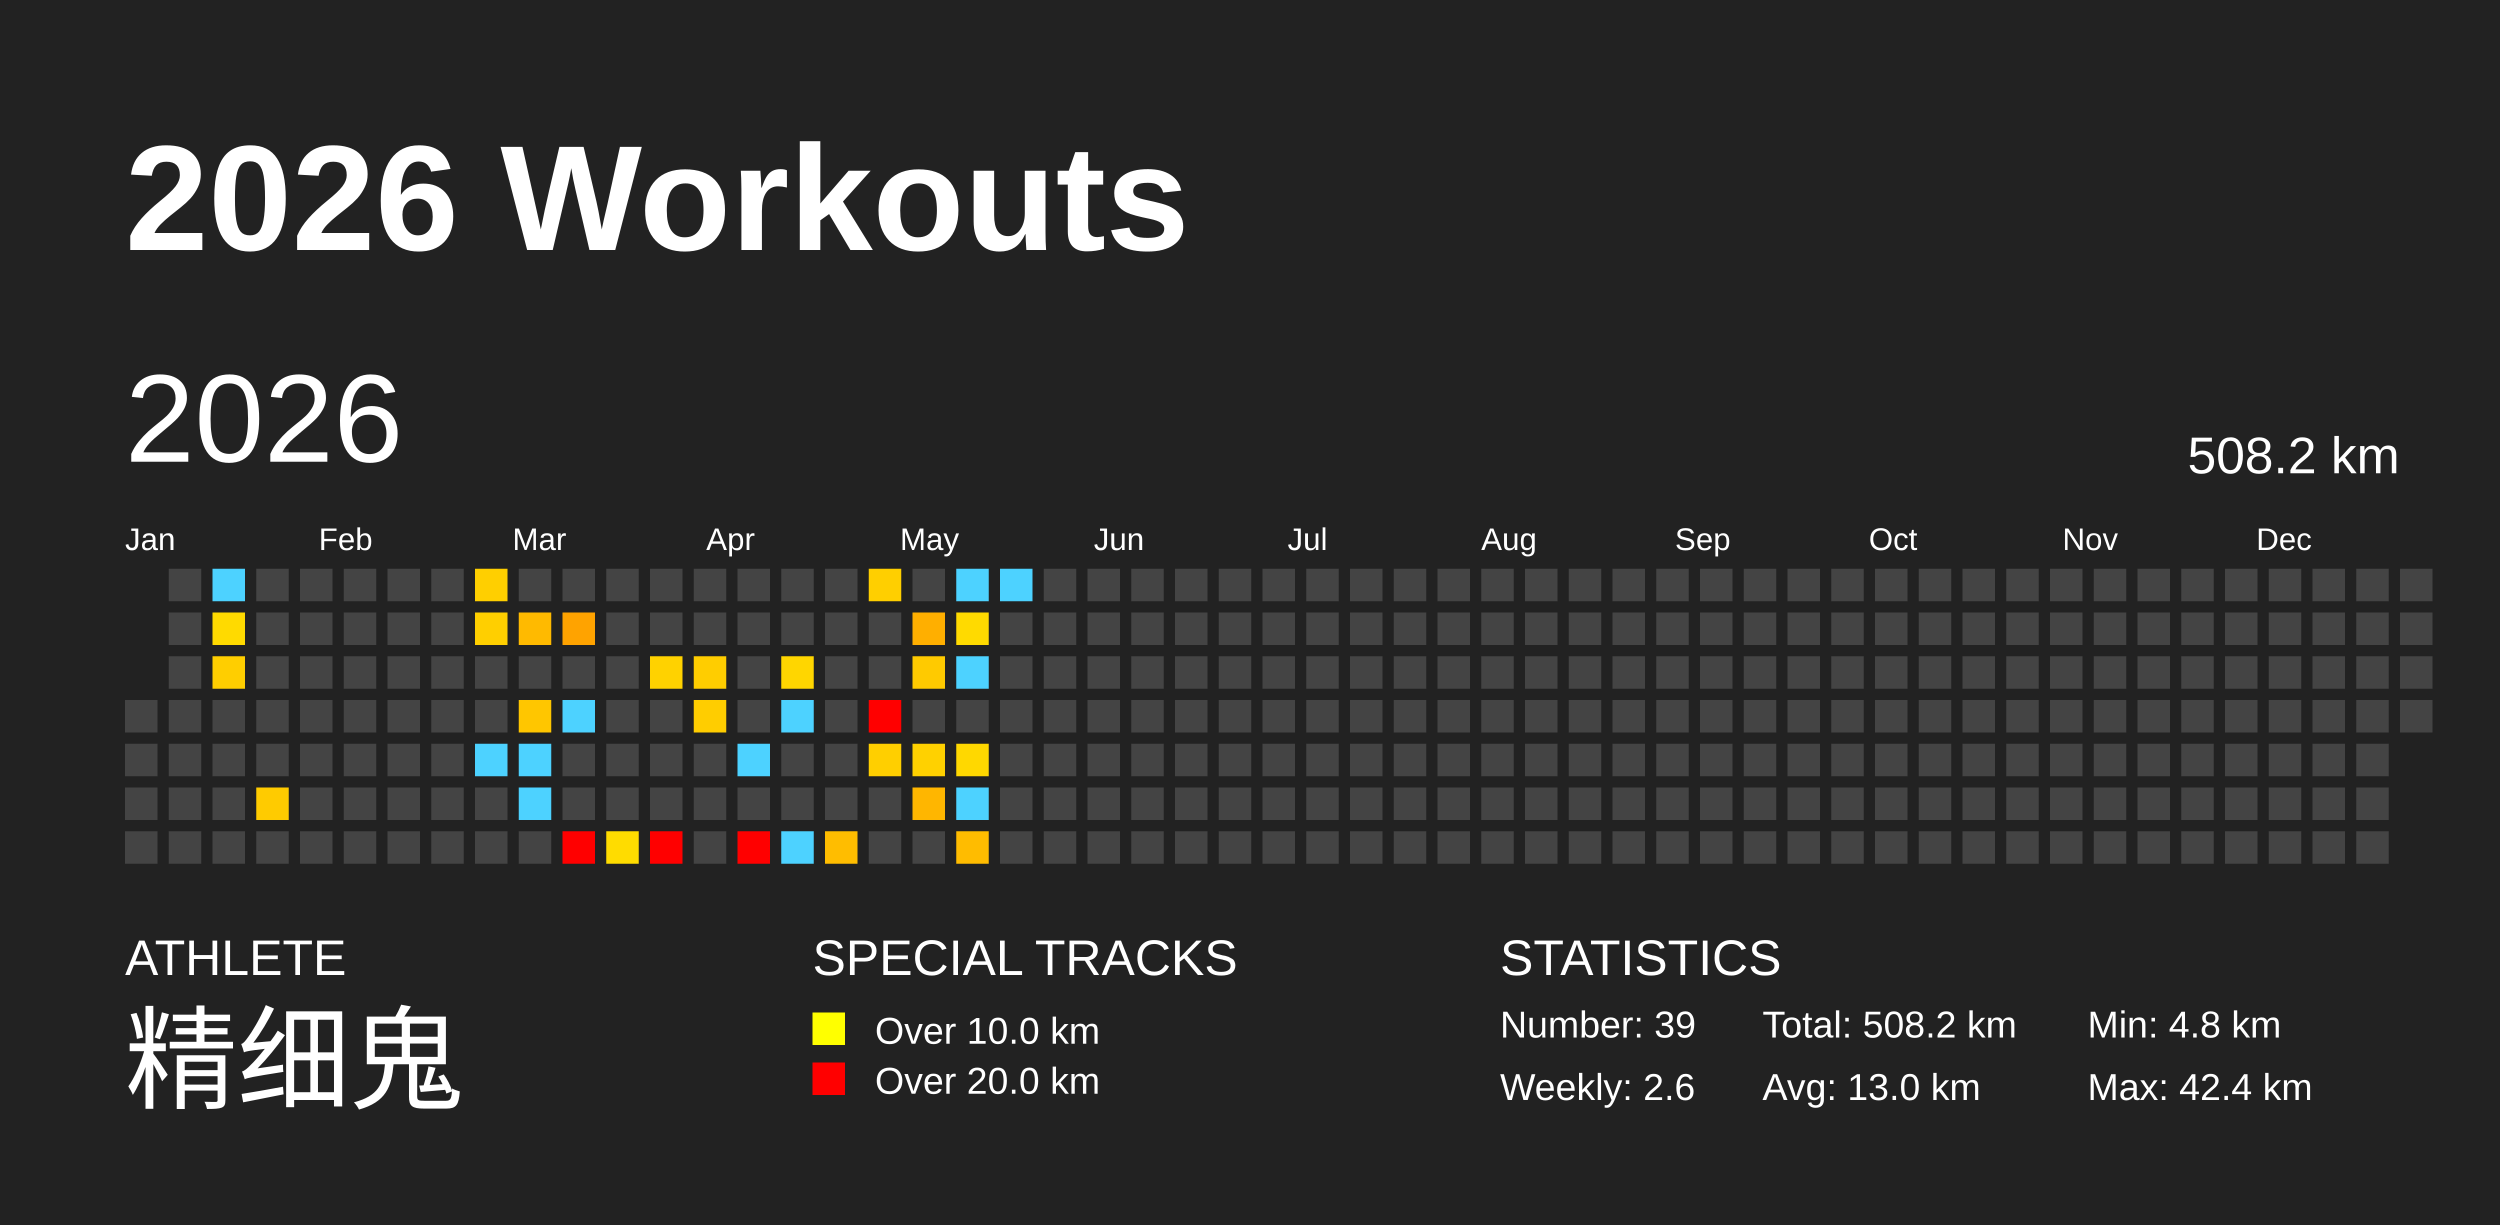
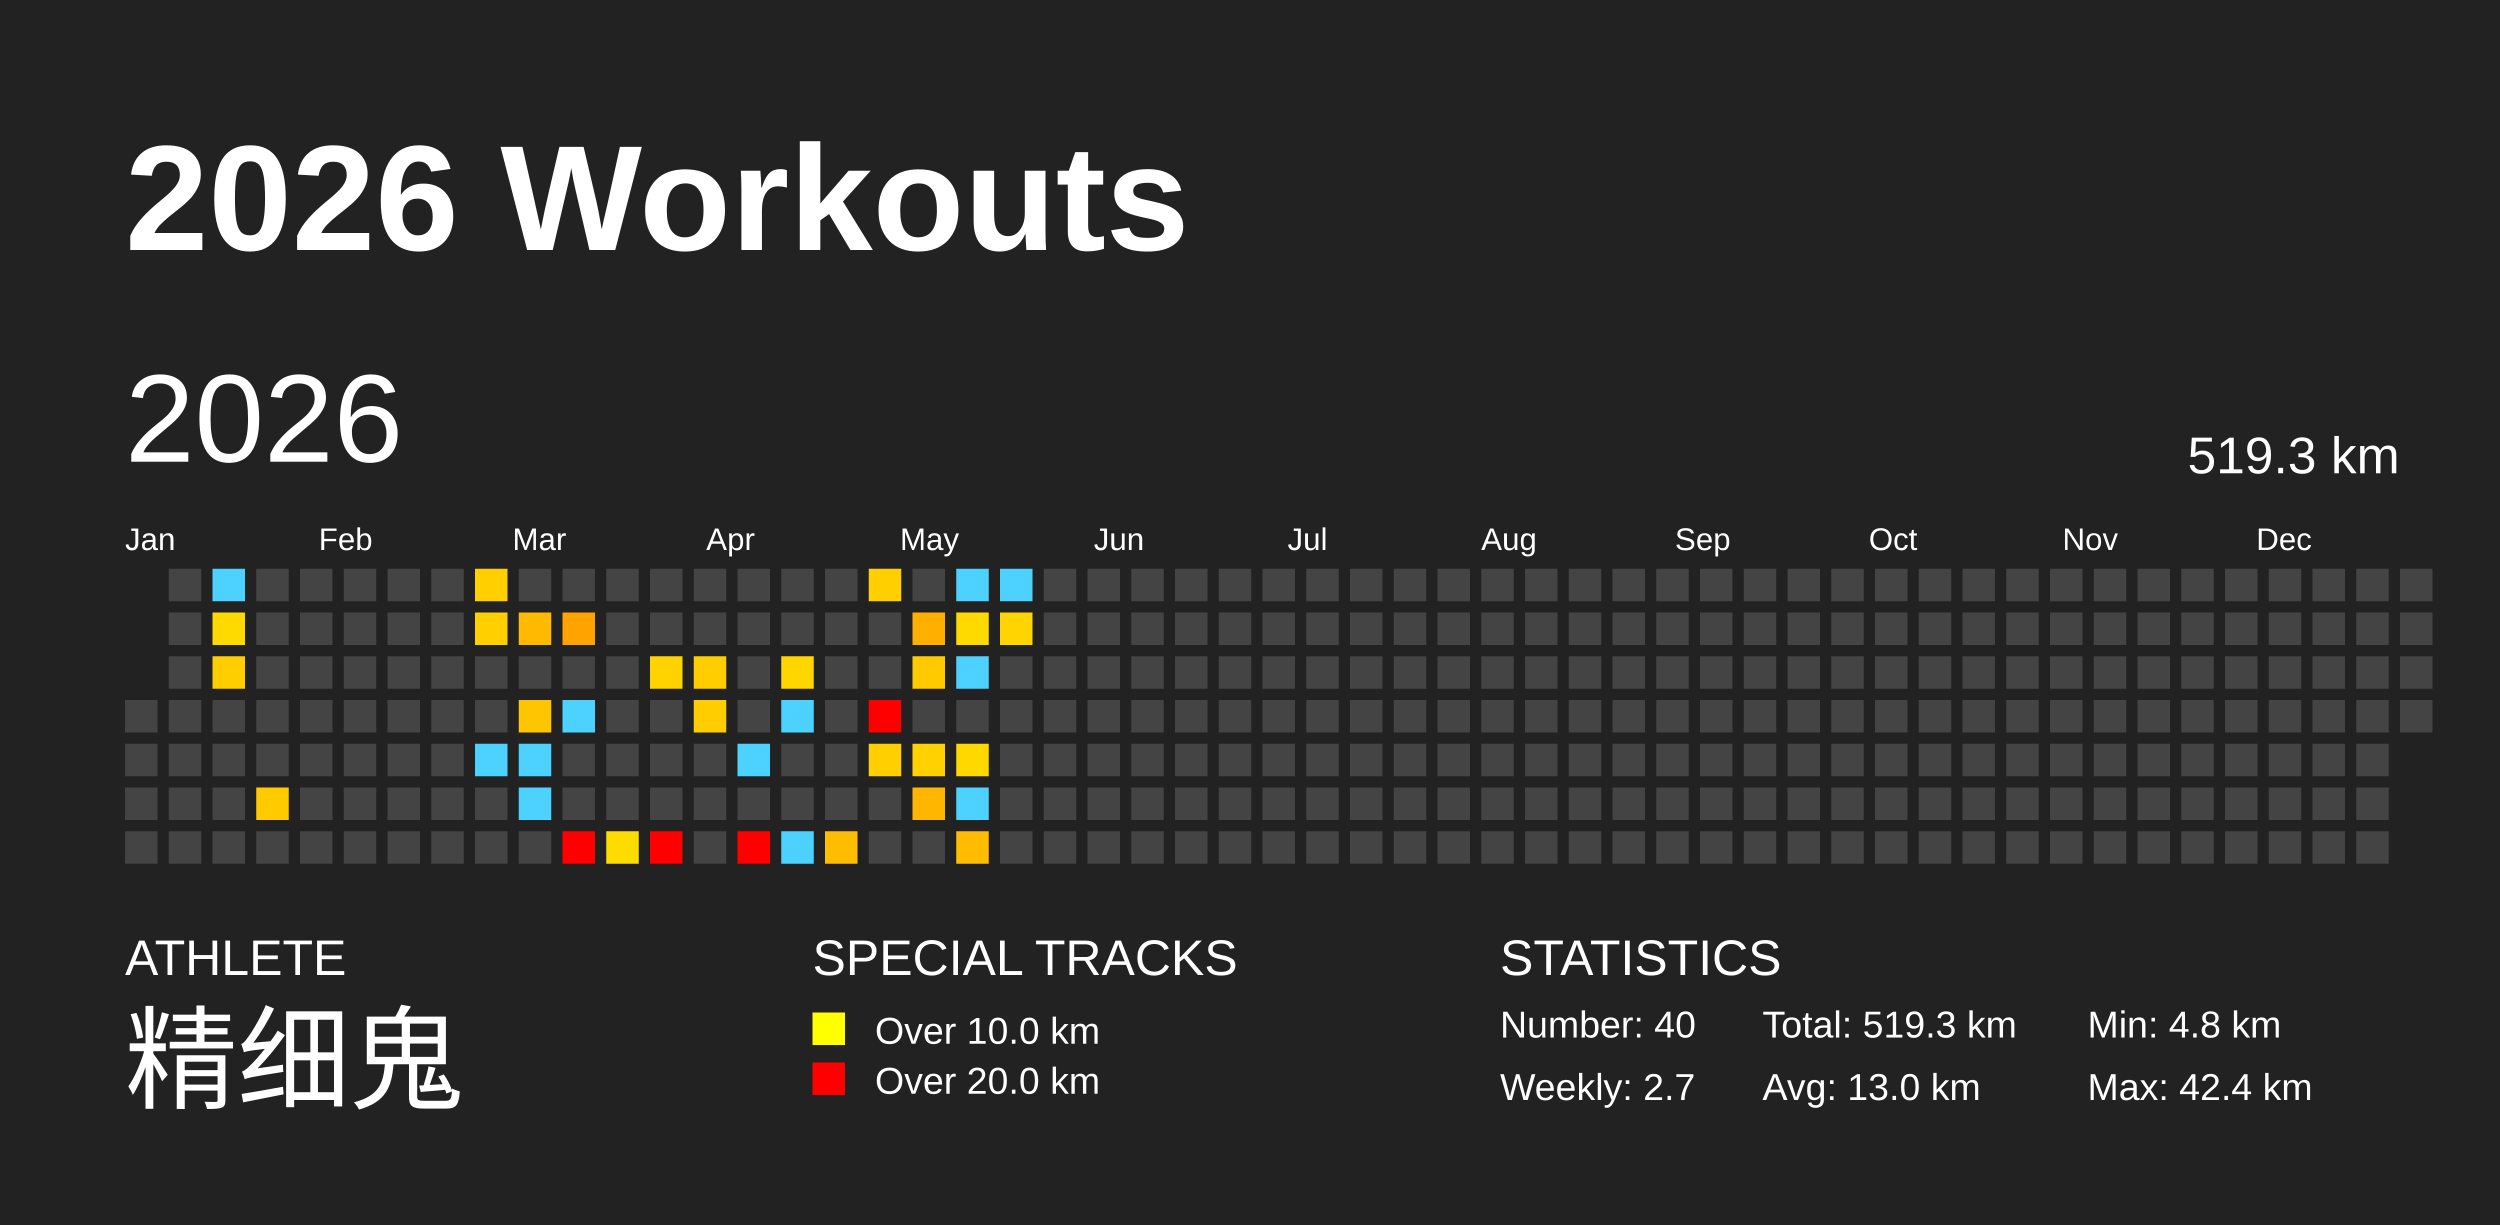
<svg xmlns="http://www.w3.org/2000/svg" baseProfile="full" height="98mm" version="1.1" viewBox="0,0,200,98" width="200mm">
  <defs />
  <rect fill="#222222" height="98" width="200" x="0" y="0" />
  <text fill="#FFFFFF" style="font-size:12px; font-family:Arial; font-weight:bold;" x="10" y="20">2026 Workouts</text>
  <text fill="#FFFFFF" style="font-size:4px; font-family:Arial" x="10" y="78">ATHLETE</text>
  <text fill="#FFFFFF" style="font-size:9px; font-family:Arial" x="10" y="88">精细鬼</text>
  <text fill="#FFFFFF" style="font-size:4px; font-family:Arial" x="65" y="78">SPECIAL TRACKS</text>
  <rect fill="yellow" height="2.6" width="2.6" x="65" y="81" />
  <text fill="#FFFFFF" style="font-size:3px; font-family:Arial" x="70" y="83.5">Over 10.0 km</text>
  <rect fill="red" height="2.6" width="2.6" x="65" y="85" />
  <text fill="#FFFFFF" style="font-size:3px; font-family:Arial" x="70" y="87.5">Over 20.0 km</text>
  <text fill="#FFFFFF" style="font-size:4px; font-family:Arial" x="120" y="78">STATISTICS</text>
-   <text fill="#FFFFFF" style="font-size:3px; font-family:Arial" x="120" y="83">Number: 39</text>
-   <text fill="#FFFFFF" style="font-size:3px; font-family:Arial" x="120" y="88">Weekly: 2.6</text>
-   <text fill="#FFFFFF" style="font-size:3px; font-family:Arial" x="141" y="83">Total: 508.2 km</text>
+   <text fill="#FFFFFF" style="font-size:3px; font-family:Arial" x="120" y="83">Number: 40</text>
+   <text fill="#FFFFFF" style="font-size:3px; font-family:Arial" x="120" y="88">Weekly: 2.7</text>
+   <text fill="#FFFFFF" style="font-size:3px; font-family:Arial" x="141" y="83">Total: 519.3 km</text>
  <text fill="#FFFFFF" style="font-size:3px; font-family:Arial" x="141" y="88">Avg: 13.0 km</text>
  <text fill="#FFFFFF" style="font-size:3px; font-family:Arial" x="167" y="83">Min: 4.8 km</text>
  <text fill="#FFFFFF" style="font-size:3px; font-family:Arial" x="167" y="88">Max: 42.4 km</text>
  <text dominant-baseline="hanging" fill="#FFFFFF" style="font-size:10.0px; font-family:Arial;" x="10" y="30">2026</text>
-   <text dominant-baseline="hanging" fill="#FFFFFF" style="font-size:4.125px; font-family:Arial;" x="175" y="35">508.2 km</text>
+   <text dominant-baseline="hanging" fill="#FFFFFF" style="font-size:4.125px; font-family:Arial;" x="175" y="35">519.3 km</text>
  <text fill="#FFFFFF" style="font-size:2.5px; font-family:Arial" x="10.0" y="44">Jan</text>
  <text fill="#FFFFFF" style="font-size:2.5px; font-family:Arial" x="25.5" y="44">Feb</text>
  <text fill="#FFFFFF" style="font-size:2.5px; font-family:Arial" x="41.0" y="44">Mar</text>
  <text fill="#FFFFFF" style="font-size:2.5px; font-family:Arial" x="56.5" y="44">Apr</text>
  <text fill="#FFFFFF" style="font-size:2.5px; font-family:Arial" x="72.0" y="44">May</text>
  <text fill="#FFFFFF" style="font-size:2.5px; font-family:Arial" x="87.5" y="44">Jun</text>
  <text fill="#FFFFFF" style="font-size:2.5px; font-family:Arial" x="103.0" y="44">Jul</text>
  <text fill="#FFFFFF" style="font-size:2.5px; font-family:Arial" x="118.5" y="44">Aug</text>
  <text fill="#FFFFFF" style="font-size:2.5px; font-family:Arial" x="134.0" y="44">Sep</text>
  <text fill="#FFFFFF" style="font-size:2.5px; font-family:Arial" x="149.5" y="44">Oct</text>
  <text fill="#FFFFFF" style="font-size:2.5px; font-family:Arial" x="165.0" y="44">Nov</text>
  <text fill="#FFFFFF" style="font-size:2.5px; font-family:Arial" x="180.5" y="44">Dec</text>
  <rect fill="#444444" height="2.6" width="2.6" x="10.0" y="56.0" />
  <rect fill="#444444" height="2.6" width="2.6" x="10.0" y="59.5" />
  <rect fill="#444444" height="2.6" width="2.6" x="10.0" y="63.0" />
  <rect fill="#444444" height="2.6" width="2.6" x="10.0" y="66.5" />
  <rect fill="#444444" height="2.6" width="2.6" x="13.5" y="45.5" />
  <rect fill="#444444" height="2.6" width="2.6" x="13.5" y="49.0" />
  <rect fill="#444444" height="2.6" width="2.6" x="13.5" y="52.5" />
  <rect fill="#444444" height="2.6" width="2.6" x="13.5" y="56.0" />
  <rect fill="#444444" height="2.6" width="2.6" x="13.5" y="59.5" />
  <rect fill="#444444" height="2.6" width="2.6" x="13.5" y="63.0" />
  <rect fill="#444444" height="2.6" width="2.6" x="13.5" y="66.5" />
  <rect fill="#4dd2ff" height="2.6" width="2.6" x="17.0" y="45.5" />
  <rect fill="#ffda00" height="2.6" width="2.6" x="17.0" y="49.0" />
  <rect fill="#ffce00" height="2.6" width="2.6" x="17.0" y="52.5" />
  <rect fill="#444444" height="2.6" width="2.6" x="17.0" y="56.0" />
  <rect fill="#444444" height="2.6" width="2.6" x="17.0" y="59.5" />
  <rect fill="#444444" height="2.6" width="2.6" x="17.0" y="63.0" />
  <rect fill="#444444" height="2.6" width="2.6" x="17.0" y="66.5" />
  <rect fill="#444444" height="2.6" width="2.6" x="20.5" y="45.5" />
  <rect fill="#444444" height="2.6" width="2.6" x="20.5" y="49.0" />
  <rect fill="#444444" height="2.6" width="2.6" x="20.5" y="52.5" />
  <rect fill="#444444" height="2.6" width="2.6" x="20.5" y="56.0" />
  <rect fill="#444444" height="2.6" width="2.6" x="20.5" y="59.5" />
  <rect fill="#ffcb00" height="2.6" width="2.6" x="20.5" y="63.0" />
  <rect fill="#444444" height="2.6" width="2.6" x="20.5" y="66.5" />
  <rect fill="#444444" height="2.6" width="2.6" x="24.0" y="45.5" />
  <rect fill="#444444" height="2.6" width="2.6" x="24.0" y="49.0" />
  <rect fill="#444444" height="2.6" width="2.6" x="24.0" y="52.5" />
  <rect fill="#444444" height="2.6" width="2.6" x="24.0" y="56.0" />
  <rect fill="#444444" height="2.6" width="2.6" x="24.0" y="59.5" />
  <rect fill="#444444" height="2.6" width="2.6" x="24.0" y="63.0" />
  <rect fill="#444444" height="2.6" width="2.6" x="24.0" y="66.5" />
  <rect fill="#444444" height="2.6" width="2.6" x="27.5" y="45.5" />
  <rect fill="#444444" height="2.6" width="2.6" x="27.5" y="49.0" />
  <rect fill="#444444" height="2.6" width="2.6" x="27.5" y="52.5" />
  <rect fill="#444444" height="2.6" width="2.6" x="27.5" y="56.0" />
  <rect fill="#444444" height="2.6" width="2.6" x="27.5" y="59.5" />
  <rect fill="#444444" height="2.6" width="2.6" x="27.5" y="63.0" />
  <rect fill="#444444" height="2.6" width="2.6" x="27.5" y="66.5" />
  <rect fill="#444444" height="2.6" width="2.6" x="31.0" y="45.5" />
  <rect fill="#444444" height="2.6" width="2.6" x="31.0" y="49.0" />
  <rect fill="#444444" height="2.6" width="2.6" x="31.0" y="52.5" />
  <rect fill="#444444" height="2.6" width="2.6" x="31.0" y="56.0" />
  <rect fill="#444444" height="2.6" width="2.6" x="31.0" y="59.5" />
  <rect fill="#444444" height="2.6" width="2.6" x="31.0" y="63.0" />
  <rect fill="#444444" height="2.6" width="2.6" x="31.0" y="66.5" />
  <rect fill="#444444" height="2.6" width="2.6" x="34.5" y="45.5" />
  <rect fill="#444444" height="2.6" width="2.6" x="34.5" y="49.0" />
  <rect fill="#444444" height="2.6" width="2.6" x="34.5" y="52.5" />
  <rect fill="#444444" height="2.6" width="2.6" x="34.5" y="56.0" />
  <rect fill="#444444" height="2.6" width="2.6" x="34.5" y="59.5" />
  <rect fill="#444444" height="2.6" width="2.6" x="34.5" y="63.0" />
  <rect fill="#444444" height="2.6" width="2.6" x="34.5" y="66.5" />
  <rect fill="#ffcf00" height="2.6" width="2.6" x="38.0" y="45.5" />
  <rect fill="#ffcf00" height="2.6" width="2.6" x="38.0" y="49.0" />
  <rect fill="#444444" height="2.6" width="2.6" x="38.0" y="52.5" />
  <rect fill="#444444" height="2.6" width="2.6" x="38.0" y="56.0" />
  <rect fill="#4dd2ff" height="2.6" width="2.6" x="38.0" y="59.5" />
  <rect fill="#444444" height="2.6" width="2.6" x="38.0" y="63.0" />
  <rect fill="#444444" height="2.6" width="2.6" x="38.0" y="66.5" />
  <rect fill="#444444" height="2.6" width="2.6" x="41.5" y="45.5" />
  <rect fill="#ffba00" height="2.6" width="2.6" x="41.5" y="49.0" />
  <rect fill="#444444" height="2.6" width="2.6" x="41.5" y="52.5" />
  <rect fill="#ffc600" height="2.6" width="2.6" x="41.5" y="56.0" />
  <rect fill="#4dd2ff" height="2.6" width="2.6" x="41.5" y="59.5" />
  <rect fill="#4dd2ff" height="2.6" width="2.6" x="41.5" y="63.0" />
  <rect fill="#444444" height="2.6" width="2.6" x="41.5" y="66.5" />
  <rect fill="#444444" height="2.6" width="2.6" x="45.0" y="45.5" />
  <rect fill="#ffa300" height="2.6" width="2.6" x="45.0" y="49.0" />
  <rect fill="#444444" height="2.6" width="2.6" x="45.0" y="52.5" />
  <rect fill="#4dd2ff" height="2.6" width="2.6" x="45.0" y="56.0" />
  <rect fill="#444444" height="2.6" width="2.6" x="45.0" y="59.5" />
  <rect fill="#444444" height="2.6" width="2.6" x="45.0" y="63.0" />
  <rect fill="red" height="2.6" width="2.6" x="45.0" y="66.5" />
  <rect fill="#444444" height="2.6" width="2.6" x="48.5" y="45.5" />
  <rect fill="#444444" height="2.6" width="2.6" x="48.5" y="49.0" />
  <rect fill="#444444" height="2.6" width="2.6" x="48.5" y="52.5" />
  <rect fill="#444444" height="2.6" width="2.6" x="48.5" y="56.0" />
  <rect fill="#444444" height="2.6" width="2.6" x="48.5" y="59.5" />
  <rect fill="#444444" height="2.6" width="2.6" x="48.5" y="63.0" />
  <rect fill="#ffdc00" height="2.6" width="2.6" x="48.5" y="66.5" />
  <rect fill="#444444" height="2.6" width="2.6" x="52.0" y="45.5" />
  <rect fill="#444444" height="2.6" width="2.6" x="52.0" y="49.0" />
  <rect fill="#ffd200" height="2.6" width="2.6" x="52.0" y="52.5" />
  <rect fill="#444444" height="2.6" width="2.6" x="52.0" y="56.0" />
  <rect fill="#444444" height="2.6" width="2.6" x="52.0" y="59.5" />
  <rect fill="#444444" height="2.6" width="2.6" x="52.0" y="63.0" />
  <rect fill="red" height="2.6" width="2.6" x="52.0" y="66.5" />
  <rect fill="#444444" height="2.6" width="2.6" x="55.5" y="45.5" />
  <rect fill="#444444" height="2.6" width="2.6" x="55.5" y="49.0" />
  <rect fill="#ffcd00" height="2.6" width="2.6" x="55.5" y="52.5" />
  <rect fill="#ffcd00" height="2.6" width="2.6" x="55.5" y="56.0" />
  <rect fill="#444444" height="2.6" width="2.6" x="55.5" y="59.5" />
  <rect fill="#444444" height="2.6" width="2.6" x="55.5" y="63.0" />
  <rect fill="#444444" height="2.6" width="2.6" x="55.5" y="66.5" />
  <rect fill="#444444" height="2.6" width="2.6" x="59.0" y="45.5" />
  <rect fill="#444444" height="2.6" width="2.6" x="59.0" y="49.0" />
  <rect fill="#444444" height="2.6" width="2.6" x="59.0" y="52.5" />
  <rect fill="#444444" height="2.6" width="2.6" x="59.0" y="56.0" />
  <rect fill="#4dd2ff" height="2.6" width="2.6" x="59.0" y="59.5" />
  <rect fill="#444444" height="2.6" width="2.6" x="59.0" y="63.0" />
  <rect fill="red" height="2.6" width="2.6" x="59.0" y="66.5" />
  <rect fill="#444444" height="2.6" width="2.6" x="62.5" y="45.5" />
  <rect fill="#444444" height="2.6" width="2.6" x="62.5" y="49.0" />
  <rect fill="#ffd600" height="2.6" width="2.6" x="62.5" y="52.5" />
  <rect fill="#4dd2ff" height="2.6" width="2.6" x="62.5" y="56.0" />
  <rect fill="#444444" height="2.6" width="2.6" x="62.5" y="59.5" />
  <rect fill="#444444" height="2.6" width="2.6" x="62.5" y="63.0" />
  <rect fill="#4dd2ff" height="2.6" width="2.6" x="62.5" y="66.5" />
  <rect fill="#444444" height="2.6" width="2.6" x="66.0" y="45.5" />
  <rect fill="#444444" height="2.6" width="2.6" x="66.0" y="49.0" />
  <rect fill="#444444" height="2.6" width="2.6" x="66.0" y="52.5" />
  <rect fill="#444444" height="2.6" width="2.6" x="66.0" y="56.0" />
  <rect fill="#444444" height="2.6" width="2.6" x="66.0" y="59.5" />
  <rect fill="#444444" height="2.6" width="2.6" x="66.0" y="63.0" />
  <rect fill="#ffbd00" height="2.6" width="2.6" x="66.0" y="66.5" />
  <rect fill="#ffcf00" height="2.6" width="2.6" x="69.5" y="45.5" />
  <rect fill="#444444" height="2.6" width="2.6" x="69.5" y="49.0" />
  <rect fill="#444444" height="2.6" width="2.6" x="69.5" y="52.5" />
  <rect fill="red" height="2.6" width="2.6" x="69.5" y="56.0" />
  <rect fill="#ffcf00" height="2.6" width="2.6" x="69.5" y="59.5" />
  <rect fill="#444444" height="2.6" width="2.6" x="69.5" y="63.0" />
  <rect fill="#444444" height="2.6" width="2.6" x="69.5" y="66.5" />
  <rect fill="#444444" height="2.6" width="2.6" x="73.0" y="45.5" />
  <rect fill="#ffaf00" height="2.6" width="2.6" x="73.0" y="49.0" />
  <rect fill="#ffca00" height="2.6" width="2.6" x="73.0" y="52.5" />
  <rect fill="#444444" height="2.6" width="2.6" x="73.0" y="56.0" />
  <rect fill="#ffd100" height="2.6" width="2.6" x="73.0" y="59.5" />
  <rect fill="#ffb600" height="2.6" width="2.6" x="73.0" y="63.0" />
  <rect fill="#444444" height="2.6" width="2.6" x="73.0" y="66.5" />
  <rect fill="#4dd2ff" height="2.6" width="2.6" x="76.5" y="45.5" />
  <rect fill="#ffda00" height="2.6" width="2.6" x="76.5" y="49.0" />
  <rect fill="#4dd2ff" height="2.6" width="2.6" x="76.5" y="52.5" />
  <rect fill="#444444" height="2.6" width="2.6" x="76.5" y="56.0" />
  <rect fill="#ffd800" height="2.6" width="2.6" x="76.5" y="59.5" />
  <rect fill="#4dd2ff" height="2.6" width="2.6" x="76.5" y="63.0" />
  <rect fill="#ffbc00" height="2.6" width="2.6" x="76.5" y="66.5" />
  <rect fill="#4dd2ff" height="2.6" width="2.6" x="80.0" y="45.5" />
-   <rect fill="#444444" height="2.6" width="2.6" x="80.0" y="49.0" />
+   <rect fill="#ffd400" height="2.6" width="2.6" x="80.0" y="49.0" />
  <rect fill="#444444" height="2.6" width="2.6" x="80.0" y="52.5" />
  <rect fill="#444444" height="2.6" width="2.6" x="80.0" y="56.0" />
  <rect fill="#444444" height="2.6" width="2.6" x="80.0" y="59.5" />
  <rect fill="#444444" height="2.6" width="2.6" x="80.0" y="63.0" />
  <rect fill="#444444" height="2.6" width="2.6" x="80.0" y="66.5" />
  <rect fill="#444444" height="2.6" width="2.6" x="83.5" y="45.5" />
  <rect fill="#444444" height="2.6" width="2.6" x="83.5" y="49.0" />
  <rect fill="#444444" height="2.6" width="2.6" x="83.5" y="52.5" />
  <rect fill="#444444" height="2.6" width="2.6" x="83.5" y="56.0" />
  <rect fill="#444444" height="2.6" width="2.6" x="83.5" y="59.5" />
  <rect fill="#444444" height="2.6" width="2.6" x="83.5" y="63.0" />
  <rect fill="#444444" height="2.6" width="2.6" x="83.5" y="66.5" />
  <rect fill="#444444" height="2.6" width="2.6" x="87.0" y="45.5" />
  <rect fill="#444444" height="2.6" width="2.6" x="87.0" y="49.0" />
  <rect fill="#444444" height="2.6" width="2.6" x="87.0" y="52.5" />
  <rect fill="#444444" height="2.6" width="2.6" x="87.0" y="56.0" />
  <rect fill="#444444" height="2.6" width="2.6" x="87.0" y="59.5" />
  <rect fill="#444444" height="2.6" width="2.6" x="87.0" y="63.0" />
  <rect fill="#444444" height="2.6" width="2.6" x="87.0" y="66.5" />
  <rect fill="#444444" height="2.6" width="2.6" x="90.5" y="45.5" />
  <rect fill="#444444" height="2.6" width="2.6" x="90.5" y="49.0" />
  <rect fill="#444444" height="2.6" width="2.6" x="90.5" y="52.5" />
  <rect fill="#444444" height="2.6" width="2.6" x="90.5" y="56.0" />
  <rect fill="#444444" height="2.6" width="2.6" x="90.5" y="59.5" />
  <rect fill="#444444" height="2.6" width="2.6" x="90.5" y="63.0" />
  <rect fill="#444444" height="2.6" width="2.6" x="90.5" y="66.5" />
  <rect fill="#444444" height="2.6" width="2.6" x="94.0" y="45.5" />
  <rect fill="#444444" height="2.6" width="2.6" x="94.0" y="49.0" />
  <rect fill="#444444" height="2.6" width="2.6" x="94.0" y="52.5" />
  <rect fill="#444444" height="2.6" width="2.6" x="94.0" y="56.0" />
  <rect fill="#444444" height="2.6" width="2.6" x="94.0" y="59.5" />
  <rect fill="#444444" height="2.6" width="2.6" x="94.0" y="63.0" />
  <rect fill="#444444" height="2.6" width="2.6" x="94.0" y="66.5" />
  <rect fill="#444444" height="2.6" width="2.6" x="97.5" y="45.5" />
  <rect fill="#444444" height="2.6" width="2.6" x="97.5" y="49.0" />
  <rect fill="#444444" height="2.6" width="2.6" x="97.5" y="52.5" />
  <rect fill="#444444" height="2.6" width="2.6" x="97.5" y="56.0" />
  <rect fill="#444444" height="2.6" width="2.6" x="97.5" y="59.5" />
  <rect fill="#444444" height="2.6" width="2.6" x="97.5" y="63.0" />
  <rect fill="#444444" height="2.6" width="2.6" x="97.5" y="66.5" />
  <rect fill="#444444" height="2.6" width="2.6" x="101.0" y="45.5" />
  <rect fill="#444444" height="2.6" width="2.6" x="101.0" y="49.0" />
  <rect fill="#444444" height="2.6" width="2.6" x="101.0" y="52.5" />
  <rect fill="#444444" height="2.6" width="2.6" x="101.0" y="56.0" />
  <rect fill="#444444" height="2.6" width="2.6" x="101.0" y="59.5" />
  <rect fill="#444444" height="2.6" width="2.6" x="101.0" y="63.0" />
  <rect fill="#444444" height="2.6" width="2.6" x="101.0" y="66.5" />
  <rect fill="#444444" height="2.6" width="2.6" x="104.5" y="45.5" />
  <rect fill="#444444" height="2.6" width="2.6" x="104.5" y="49.0" />
  <rect fill="#444444" height="2.6" width="2.6" x="104.5" y="52.5" />
  <rect fill="#444444" height="2.6" width="2.6" x="104.5" y="56.0" />
  <rect fill="#444444" height="2.6" width="2.6" x="104.5" y="59.5" />
  <rect fill="#444444" height="2.6" width="2.6" x="104.5" y="63.0" />
  <rect fill="#444444" height="2.6" width="2.6" x="104.5" y="66.5" />
  <rect fill="#444444" height="2.6" width="2.6" x="108.0" y="45.5" />
  <rect fill="#444444" height="2.6" width="2.6" x="108.0" y="49.0" />
  <rect fill="#444444" height="2.6" width="2.6" x="108.0" y="52.5" />
  <rect fill="#444444" height="2.6" width="2.6" x="108.0" y="56.0" />
  <rect fill="#444444" height="2.6" width="2.6" x="108.0" y="59.5" />
  <rect fill="#444444" height="2.6" width="2.6" x="108.0" y="63.0" />
  <rect fill="#444444" height="2.6" width="2.6" x="108.0" y="66.5" />
  <rect fill="#444444" height="2.6" width="2.6" x="111.5" y="45.5" />
  <rect fill="#444444" height="2.6" width="2.6" x="111.5" y="49.0" />
  <rect fill="#444444" height="2.6" width="2.6" x="111.5" y="52.5" />
  <rect fill="#444444" height="2.6" width="2.6" x="111.5" y="56.0" />
  <rect fill="#444444" height="2.6" width="2.6" x="111.5" y="59.5" />
  <rect fill="#444444" height="2.6" width="2.6" x="111.5" y="63.0" />
  <rect fill="#444444" height="2.6" width="2.6" x="111.5" y="66.5" />
  <rect fill="#444444" height="2.6" width="2.6" x="115.0" y="45.5" />
  <rect fill="#444444" height="2.6" width="2.6" x="115.0" y="49.0" />
  <rect fill="#444444" height="2.6" width="2.6" x="115.0" y="52.5" />
  <rect fill="#444444" height="2.6" width="2.6" x="115.0" y="56.0" />
  <rect fill="#444444" height="2.6" width="2.6" x="115.0" y="59.5" />
  <rect fill="#444444" height="2.6" width="2.6" x="115.0" y="63.0" />
  <rect fill="#444444" height="2.6" width="2.6" x="115.0" y="66.5" />
  <rect fill="#444444" height="2.6" width="2.6" x="118.5" y="45.5" />
  <rect fill="#444444" height="2.6" width="2.6" x="118.5" y="49.0" />
  <rect fill="#444444" height="2.6" width="2.6" x="118.5" y="52.5" />
  <rect fill="#444444" height="2.6" width="2.6" x="118.5" y="56.0" />
  <rect fill="#444444" height="2.6" width="2.6" x="118.5" y="59.5" />
  <rect fill="#444444" height="2.6" width="2.6" x="118.5" y="63.0" />
  <rect fill="#444444" height="2.6" width="2.6" x="118.5" y="66.5" />
  <rect fill="#444444" height="2.6" width="2.6" x="122.0" y="45.5" />
  <rect fill="#444444" height="2.6" width="2.6" x="122.0" y="49.0" />
  <rect fill="#444444" height="2.6" width="2.6" x="122.0" y="52.5" />
  <rect fill="#444444" height="2.6" width="2.6" x="122.0" y="56.0" />
  <rect fill="#444444" height="2.6" width="2.6" x="122.0" y="59.5" />
  <rect fill="#444444" height="2.6" width="2.6" x="122.0" y="63.0" />
  <rect fill="#444444" height="2.6" width="2.6" x="122.0" y="66.5" />
  <rect fill="#444444" height="2.6" width="2.6" x="125.5" y="45.5" />
  <rect fill="#444444" height="2.6" width="2.6" x="125.5" y="49.0" />
  <rect fill="#444444" height="2.6" width="2.6" x="125.5" y="52.5" />
  <rect fill="#444444" height="2.6" width="2.6" x="125.5" y="56.0" />
  <rect fill="#444444" height="2.6" width="2.6" x="125.5" y="59.5" />
  <rect fill="#444444" height="2.6" width="2.6" x="125.5" y="63.0" />
  <rect fill="#444444" height="2.6" width="2.6" x="125.5" y="66.5" />
  <rect fill="#444444" height="2.6" width="2.6" x="129.0" y="45.5" />
  <rect fill="#444444" height="2.6" width="2.6" x="129.0" y="49.0" />
  <rect fill="#444444" height="2.6" width="2.6" x="129.0" y="52.5" />
  <rect fill="#444444" height="2.6" width="2.6" x="129.0" y="56.0" />
  <rect fill="#444444" height="2.6" width="2.6" x="129.0" y="59.5" />
  <rect fill="#444444" height="2.6" width="2.6" x="129.0" y="63.0" />
  <rect fill="#444444" height="2.6" width="2.6" x="129.0" y="66.5" />
  <rect fill="#444444" height="2.6" width="2.6" x="132.5" y="45.5" />
  <rect fill="#444444" height="2.6" width="2.6" x="132.5" y="49.0" />
  <rect fill="#444444" height="2.6" width="2.6" x="132.5" y="52.5" />
  <rect fill="#444444" height="2.6" width="2.6" x="132.5" y="56.0" />
  <rect fill="#444444" height="2.6" width="2.6" x="132.5" y="59.5" />
  <rect fill="#444444" height="2.6" width="2.6" x="132.5" y="63.0" />
  <rect fill="#444444" height="2.6" width="2.6" x="132.5" y="66.5" />
  <rect fill="#444444" height="2.6" width="2.6" x="136.0" y="45.5" />
  <rect fill="#444444" height="2.6" width="2.6" x="136.0" y="49.0" />
  <rect fill="#444444" height="2.6" width="2.6" x="136.0" y="52.5" />
  <rect fill="#444444" height="2.6" width="2.6" x="136.0" y="56.0" />
  <rect fill="#444444" height="2.6" width="2.6" x="136.0" y="59.5" />
  <rect fill="#444444" height="2.6" width="2.6" x="136.0" y="63.0" />
  <rect fill="#444444" height="2.6" width="2.6" x="136.0" y="66.5" />
  <rect fill="#444444" height="2.6" width="2.6" x="139.5" y="45.5" />
  <rect fill="#444444" height="2.6" width="2.6" x="139.5" y="49.0" />
  <rect fill="#444444" height="2.6" width="2.6" x="139.5" y="52.5" />
  <rect fill="#444444" height="2.6" width="2.6" x="139.5" y="56.0" />
  <rect fill="#444444" height="2.6" width="2.6" x="139.5" y="59.5" />
  <rect fill="#444444" height="2.6" width="2.6" x="139.5" y="63.0" />
  <rect fill="#444444" height="2.6" width="2.6" x="139.5" y="66.5" />
  <rect fill="#444444" height="2.6" width="2.6" x="143.0" y="45.5" />
  <rect fill="#444444" height="2.6" width="2.6" x="143.0" y="49.0" />
  <rect fill="#444444" height="2.6" width="2.6" x="143.0" y="52.5" />
  <rect fill="#444444" height="2.6" width="2.6" x="143.0" y="56.0" />
  <rect fill="#444444" height="2.6" width="2.6" x="143.0" y="59.5" />
  <rect fill="#444444" height="2.6" width="2.6" x="143.0" y="63.0" />
  <rect fill="#444444" height="2.6" width="2.6" x="143.0" y="66.5" />
  <rect fill="#444444" height="2.6" width="2.6" x="146.5" y="45.5" />
  <rect fill="#444444" height="2.6" width="2.6" x="146.5" y="49.0" />
  <rect fill="#444444" height="2.6" width="2.6" x="146.5" y="52.5" />
  <rect fill="#444444" height="2.6" width="2.6" x="146.5" y="56.0" />
  <rect fill="#444444" height="2.6" width="2.6" x="146.5" y="59.5" />
  <rect fill="#444444" height="2.6" width="2.6" x="146.5" y="63.0" />
  <rect fill="#444444" height="2.6" width="2.6" x="146.5" y="66.5" />
  <rect fill="#444444" height="2.6" width="2.6" x="150.0" y="45.5" />
  <rect fill="#444444" height="2.6" width="2.6" x="150.0" y="49.0" />
  <rect fill="#444444" height="2.6" width="2.6" x="150.0" y="52.5" />
  <rect fill="#444444" height="2.6" width="2.6" x="150.0" y="56.0" />
  <rect fill="#444444" height="2.6" width="2.6" x="150.0" y="59.5" />
  <rect fill="#444444" height="2.6" width="2.6" x="150.0" y="63.0" />
  <rect fill="#444444" height="2.6" width="2.6" x="150.0" y="66.5" />
  <rect fill="#444444" height="2.6" width="2.6" x="153.5" y="45.5" />
  <rect fill="#444444" height="2.6" width="2.6" x="153.5" y="49.0" />
  <rect fill="#444444" height="2.6" width="2.6" x="153.5" y="52.5" />
  <rect fill="#444444" height="2.6" width="2.6" x="153.5" y="56.0" />
  <rect fill="#444444" height="2.6" width="2.6" x="153.5" y="59.5" />
  <rect fill="#444444" height="2.6" width="2.6" x="153.5" y="63.0" />
  <rect fill="#444444" height="2.6" width="2.6" x="153.5" y="66.5" />
  <rect fill="#444444" height="2.6" width="2.6" x="157.0" y="45.5" />
  <rect fill="#444444" height="2.6" width="2.6" x="157.0" y="49.0" />
  <rect fill="#444444" height="2.6" width="2.6" x="157.0" y="52.5" />
  <rect fill="#444444" height="2.6" width="2.6" x="157.0" y="56.0" />
  <rect fill="#444444" height="2.6" width="2.6" x="157.0" y="59.5" />
  <rect fill="#444444" height="2.6" width="2.6" x="157.0" y="63.0" />
  <rect fill="#444444" height="2.6" width="2.6" x="157.0" y="66.5" />
  <rect fill="#444444" height="2.6" width="2.6" x="160.5" y="45.5" />
  <rect fill="#444444" height="2.6" width="2.6" x="160.5" y="49.0" />
  <rect fill="#444444" height="2.6" width="2.6" x="160.5" y="52.5" />
  <rect fill="#444444" height="2.6" width="2.6" x="160.5" y="56.0" />
  <rect fill="#444444" height="2.6" width="2.6" x="160.5" y="59.5" />
  <rect fill="#444444" height="2.6" width="2.6" x="160.5" y="63.0" />
  <rect fill="#444444" height="2.6" width="2.6" x="160.5" y="66.5" />
  <rect fill="#444444" height="2.6" width="2.6" x="164.0" y="45.5" />
  <rect fill="#444444" height="2.6" width="2.6" x="164.0" y="49.0" />
  <rect fill="#444444" height="2.6" width="2.6" x="164.0" y="52.5" />
  <rect fill="#444444" height="2.6" width="2.6" x="164.0" y="56.0" />
  <rect fill="#444444" height="2.6" width="2.6" x="164.0" y="59.5" />
  <rect fill="#444444" height="2.6" width="2.6" x="164.0" y="63.0" />
  <rect fill="#444444" height="2.6" width="2.6" x="164.0" y="66.5" />
  <rect fill="#444444" height="2.6" width="2.6" x="167.5" y="45.5" />
  <rect fill="#444444" height="2.6" width="2.6" x="167.5" y="49.0" />
  <rect fill="#444444" height="2.6" width="2.6" x="167.5" y="52.5" />
  <rect fill="#444444" height="2.6" width="2.6" x="167.5" y="56.0" />
  <rect fill="#444444" height="2.6" width="2.6" x="167.5" y="59.5" />
  <rect fill="#444444" height="2.6" width="2.6" x="167.5" y="63.0" />
  <rect fill="#444444" height="2.6" width="2.6" x="167.5" y="66.5" />
  <rect fill="#444444" height="2.6" width="2.6" x="171.0" y="45.5" />
  <rect fill="#444444" height="2.6" width="2.6" x="171.0" y="49.0" />
  <rect fill="#444444" height="2.6" width="2.6" x="171.0" y="52.5" />
  <rect fill="#444444" height="2.6" width="2.6" x="171.0" y="56.0" />
  <rect fill="#444444" height="2.6" width="2.6" x="171.0" y="59.5" />
  <rect fill="#444444" height="2.6" width="2.6" x="171.0" y="63.0" />
  <rect fill="#444444" height="2.6" width="2.6" x="171.0" y="66.5" />
  <rect fill="#444444" height="2.6" width="2.6" x="174.5" y="45.5" />
  <rect fill="#444444" height="2.6" width="2.6" x="174.5" y="49.0" />
  <rect fill="#444444" height="2.6" width="2.6" x="174.5" y="52.5" />
  <rect fill="#444444" height="2.6" width="2.6" x="174.5" y="56.0" />
  <rect fill="#444444" height="2.6" width="2.6" x="174.5" y="59.5" />
  <rect fill="#444444" height="2.6" width="2.6" x="174.5" y="63.0" />
  <rect fill="#444444" height="2.6" width="2.6" x="174.5" y="66.5" />
  <rect fill="#444444" height="2.6" width="2.6" x="178.0" y="45.5" />
  <rect fill="#444444" height="2.6" width="2.6" x="178.0" y="49.0" />
  <rect fill="#444444" height="2.6" width="2.6" x="178.0" y="52.5" />
  <rect fill="#444444" height="2.6" width="2.6" x="178.0" y="56.0" />
  <rect fill="#444444" height="2.6" width="2.6" x="178.0" y="59.5" />
  <rect fill="#444444" height="2.6" width="2.6" x="178.0" y="63.0" />
  <rect fill="#444444" height="2.6" width="2.6" x="178.0" y="66.5" />
  <rect fill="#444444" height="2.6" width="2.6" x="181.5" y="45.5" />
  <rect fill="#444444" height="2.6" width="2.6" x="181.5" y="49.0" />
  <rect fill="#444444" height="2.6" width="2.6" x="181.5" y="52.5" />
  <rect fill="#444444" height="2.6" width="2.6" x="181.5" y="56.0" />
  <rect fill="#444444" height="2.6" width="2.6" x="181.5" y="59.5" />
  <rect fill="#444444" height="2.6" width="2.6" x="181.5" y="63.0" />
  <rect fill="#444444" height="2.6" width="2.6" x="181.5" y="66.5" />
  <rect fill="#444444" height="2.6" width="2.6" x="185.0" y="45.5" />
  <rect fill="#444444" height="2.6" width="2.6" x="185.0" y="49.0" />
  <rect fill="#444444" height="2.6" width="2.6" x="185.0" y="52.5" />
  <rect fill="#444444" height="2.6" width="2.6" x="185.0" y="56.0" />
  <rect fill="#444444" height="2.6" width="2.6" x="185.0" y="59.5" />
  <rect fill="#444444" height="2.6" width="2.6" x="185.0" y="63.0" />
  <rect fill="#444444" height="2.6" width="2.6" x="185.0" y="66.5" />
  <rect fill="#444444" height="2.6" width="2.6" x="188.5" y="45.5" />
  <rect fill="#444444" height="2.6" width="2.6" x="188.5" y="49.0" />
  <rect fill="#444444" height="2.6" width="2.6" x="188.5" y="52.5" />
  <rect fill="#444444" height="2.6" width="2.6" x="188.5" y="56.0" />
  <rect fill="#444444" height="2.6" width="2.6" x="188.5" y="59.5" />
  <rect fill="#444444" height="2.6" width="2.6" x="188.5" y="63.0" />
  <rect fill="#444444" height="2.6" width="2.6" x="188.5" y="66.5" />
  <rect fill="#444444" height="2.6" width="2.6" x="192.0" y="45.5" />
  <rect fill="#444444" height="2.6" width="2.6" x="192.0" y="49.0" />
  <rect fill="#444444" height="2.6" width="2.6" x="192.0" y="52.5" />
  <rect fill="#444444" height="2.6" width="2.6" x="192.0" y="56.0" />
</svg>
